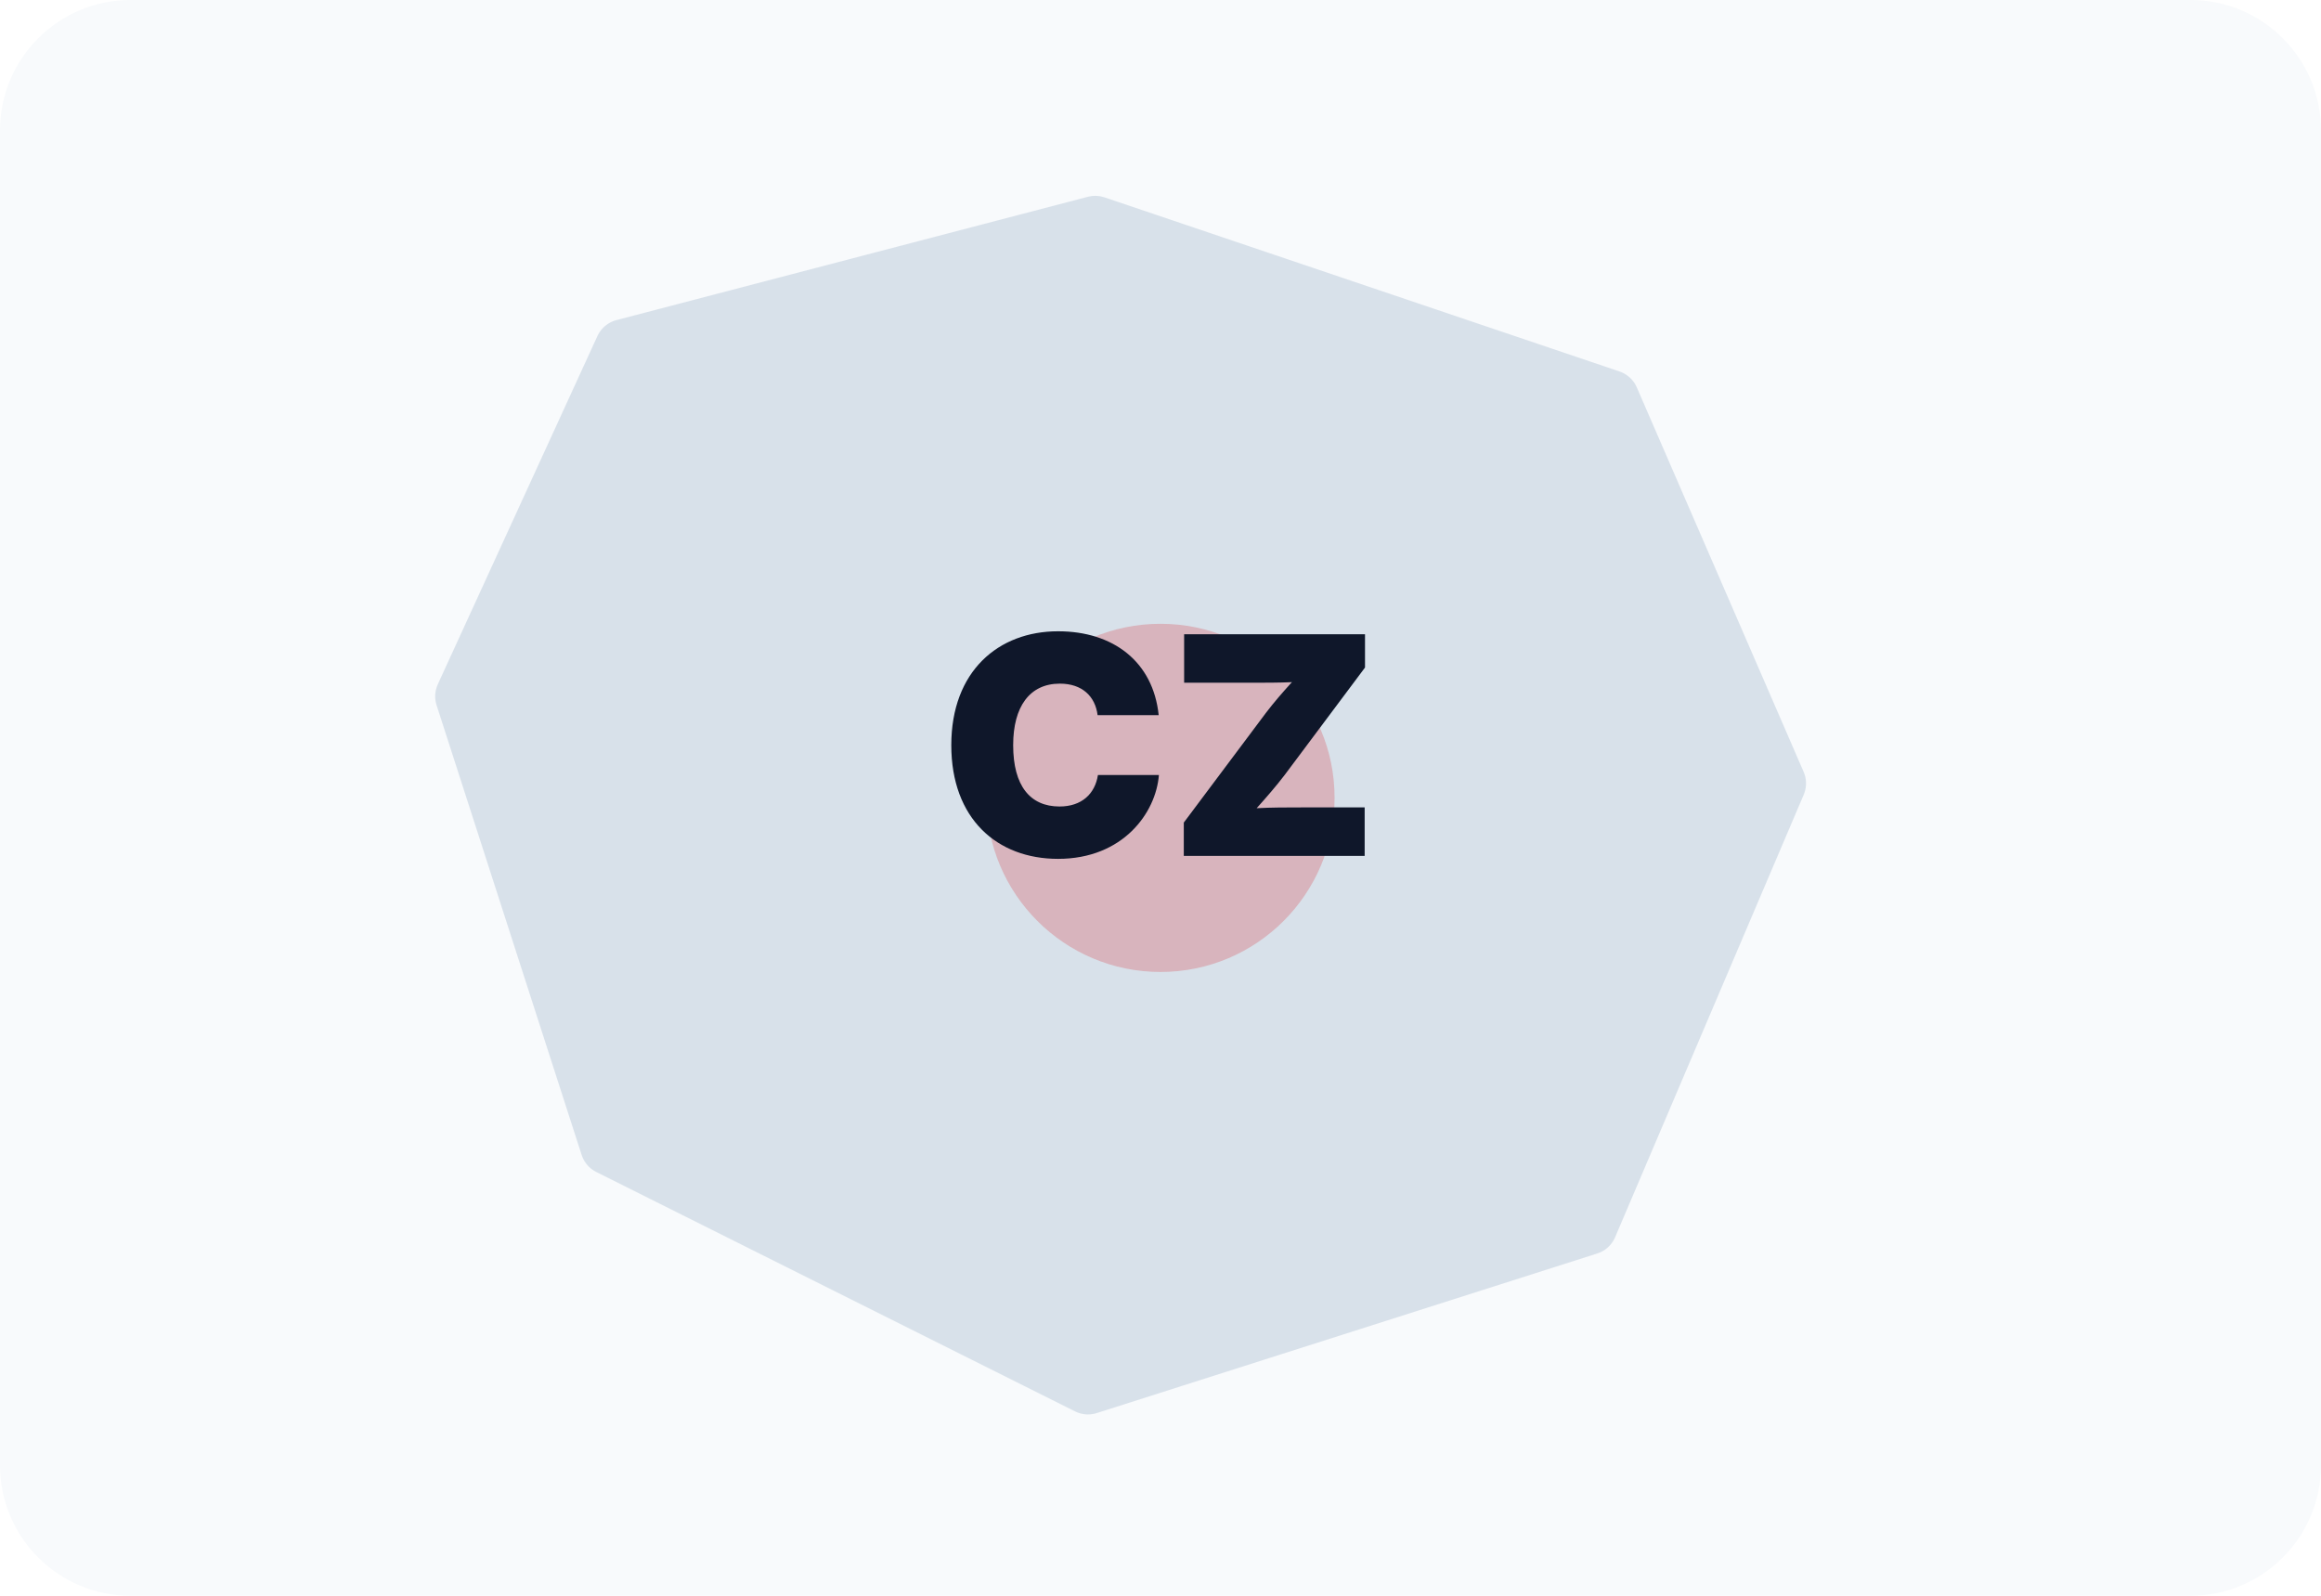
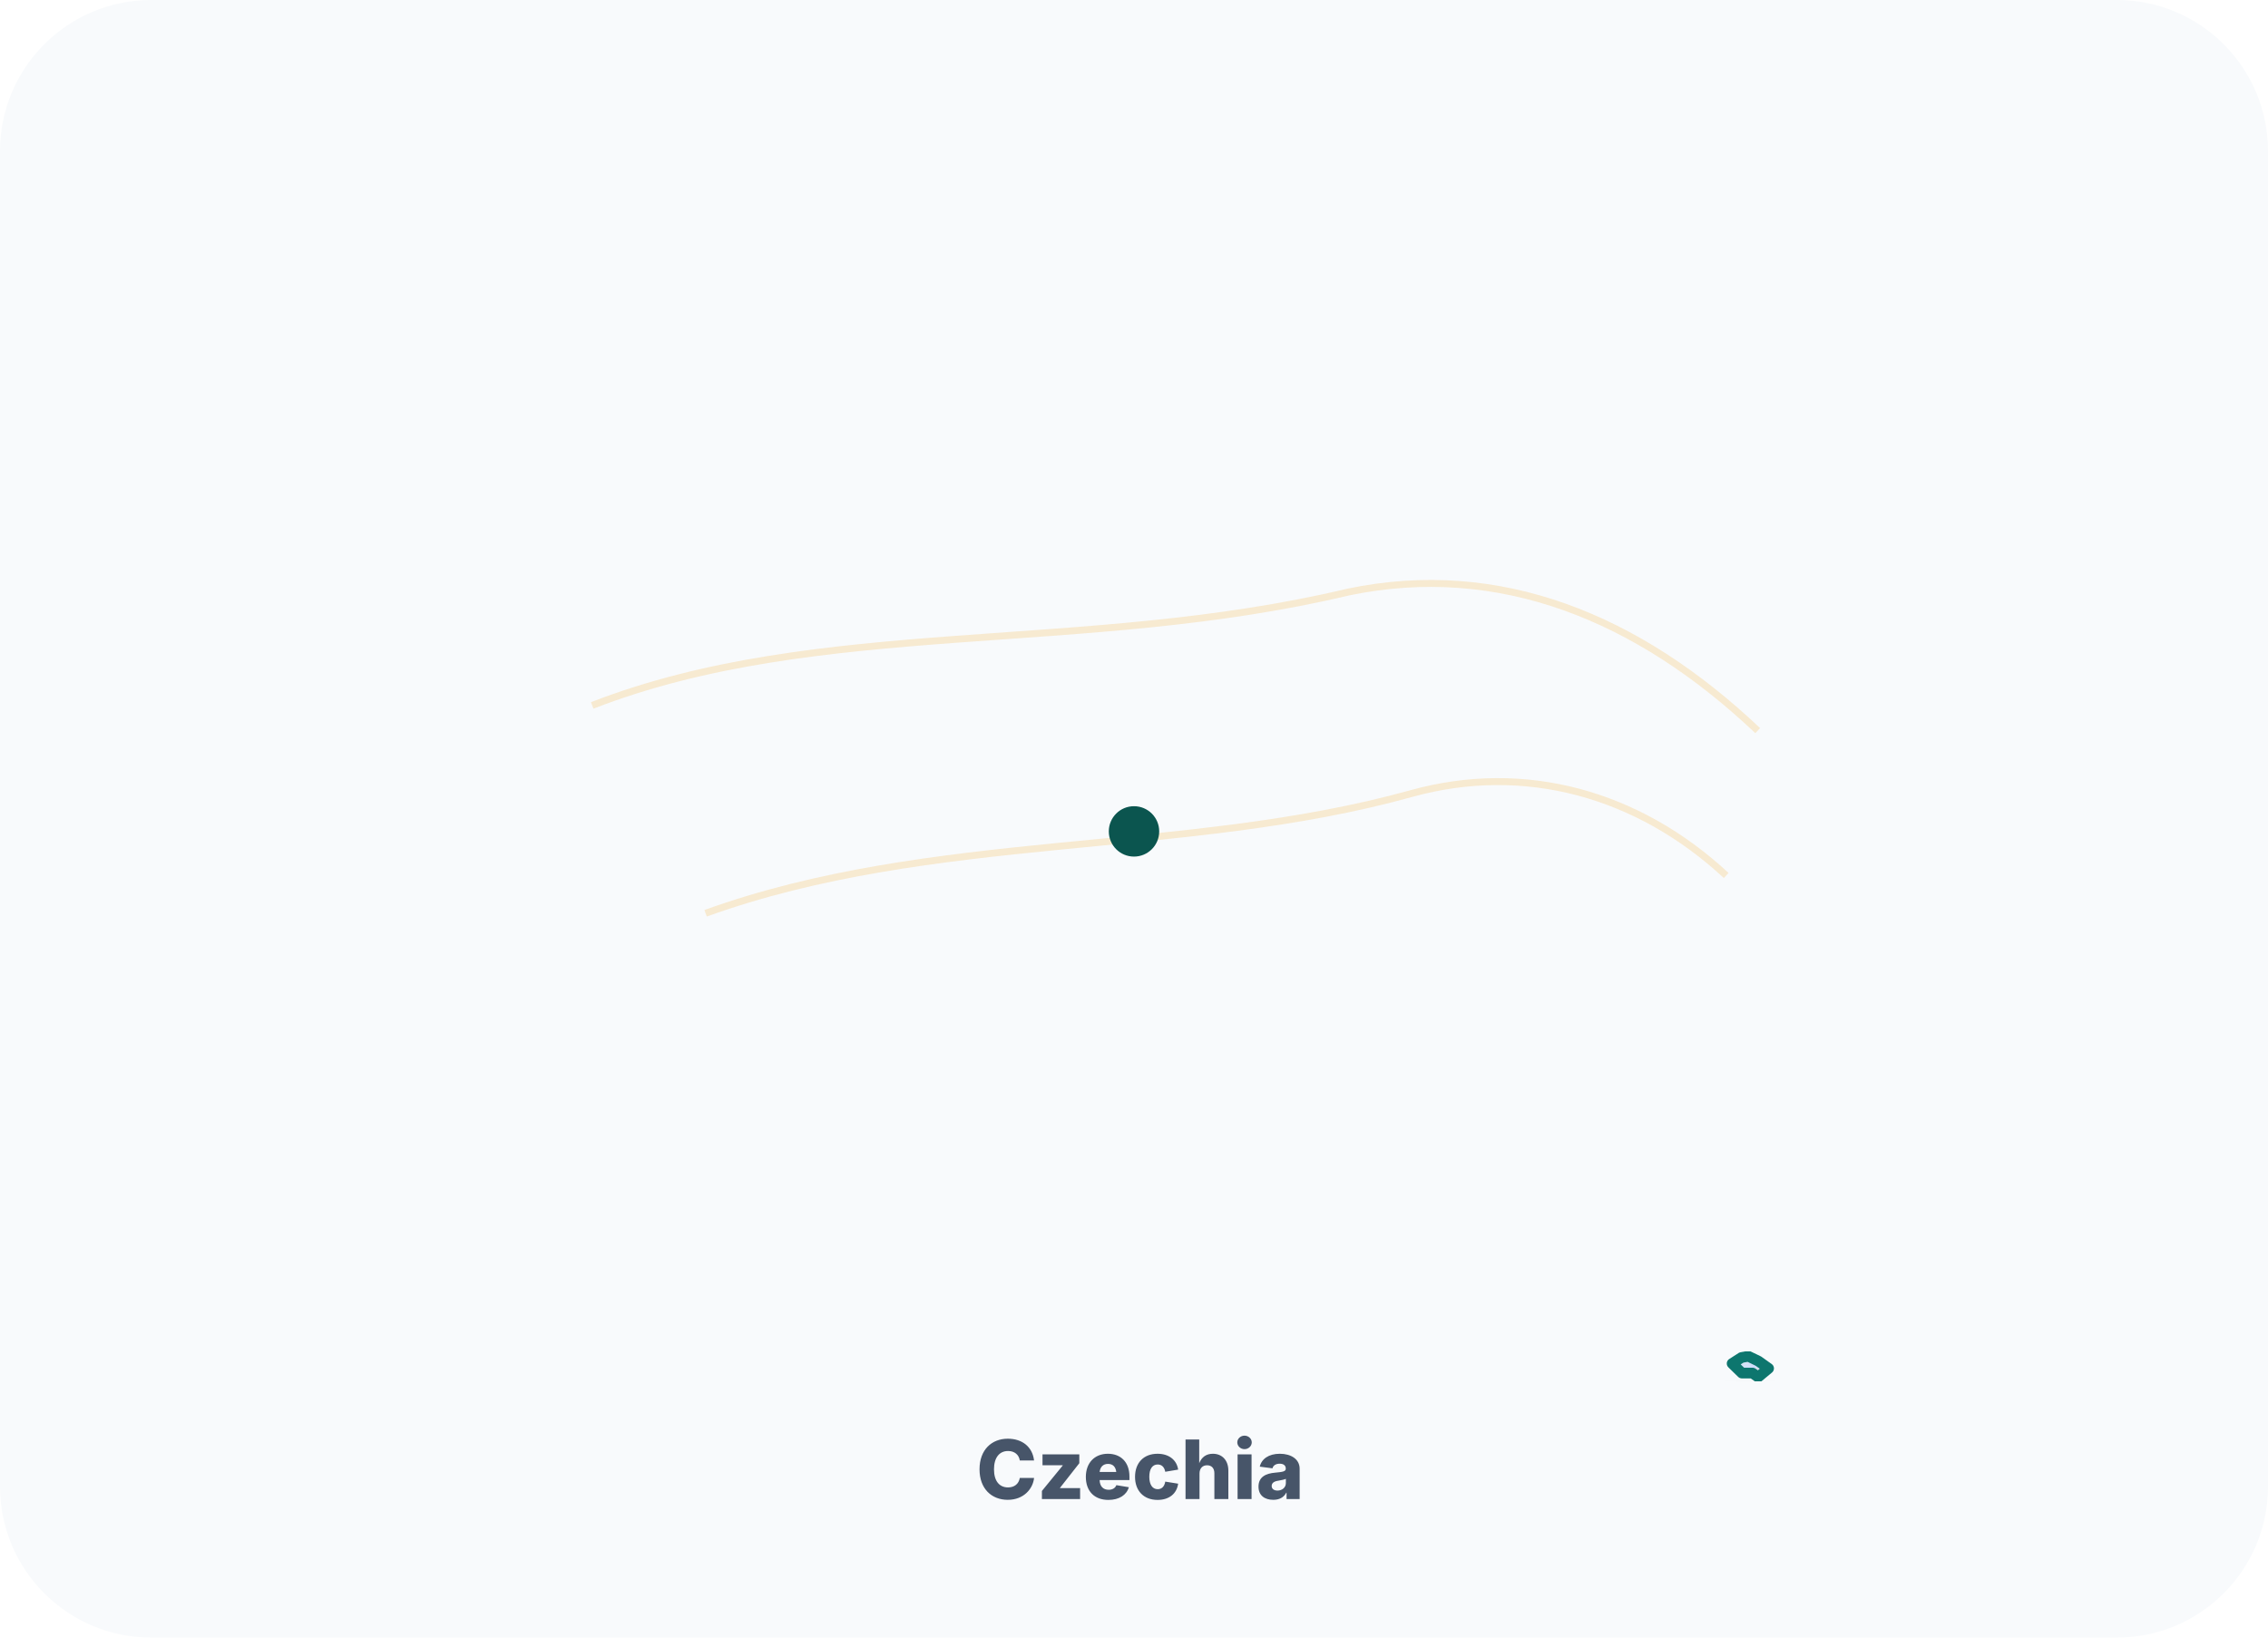
- <svg xmlns="http://www.w3.org/2000/svg" viewBox="0 0 320 220" role="img" aria-label="Czechia outline">
-   <rect width="320" height="220" rx="18" fill="#f8fafc" />
-   <path d="M86 48 L151 31 L222 55 L245 108 L219 169 L150 191 L84 158 L64 96 Z" fill="#11457E" opacity=".14" stroke="#11457E" stroke-width="8" stroke-linejoin="round" />
-   <circle cx="160" cy="110" r="24" fill="#D7141A" opacity=".22" />
-   <text x="160" y="118" text-anchor="middle" font-family="Inter, Arial" font-size="42" font-weight="900" fill="#0f172a">CZ</text>
+ <svg xmlns="http://www.w3.org/2000/svg" viewBox="0 0 360 260" role="img" aria-labelledby="title desc">
+   <rect width="360" height="260" rx="24" fill="#f8fafc" />
+   <defs>
+     <linearGradient id="czechia-land" x1="0" x2="1" y1="0" y2="1">
+       <stop offset="0" stop-color="#ddeceb" />
+       <stop offset="0.55" stop-color="#cfddfb" />
+       <stop offset="1" stop-color="#fce4bb" />
+     </linearGradient>
+     <filter id="czechia-shadow" x="-20%" y="-20%" width="140%" height="140%">
+       <feDropShadow dx="0" dy="10" stdDeviation="10" flood-color="#0b554f" flood-opacity="0.12" />
+     </filter>
+   </defs>
+   <g transform="translate(85.118, 43.381) scale(0.437728)" fill="url(#czechia-land)" stroke="#0f766e" stroke-width="3.884" stroke-linejoin="round" filter="url(#czechia-shadow)">
+     <path id="cz" d="M437.202,398.921h2.567h1.263l2.049,1.461l3.795-3.155l-3.683-2.627l-3.648-1.765l-2.498,0.45l-3.389,2.178L437.202,398.921L437.202,398.921z" />
+   </g>
+   <g fill="none" stroke="#f59e0b" stroke-width="1.1" opacity="0.18">
+     <path d="M94 112 C130 98 172 104 214 94 C238 89 260 98 279 116" />
+     <path d="M112 145 C148 132 188 136 224 126 C242 121 260 126 274 139" />
+   </g>
+   <circle cx="180" cy="132" r="4" fill="#0b554f" />
+   <text x="181" y="238" text-anchor="middle" font-family="Inter, Arial, sans-serif" font-size="13" font-weight="760" fill="#475569">Czechia</text>
</svg>
